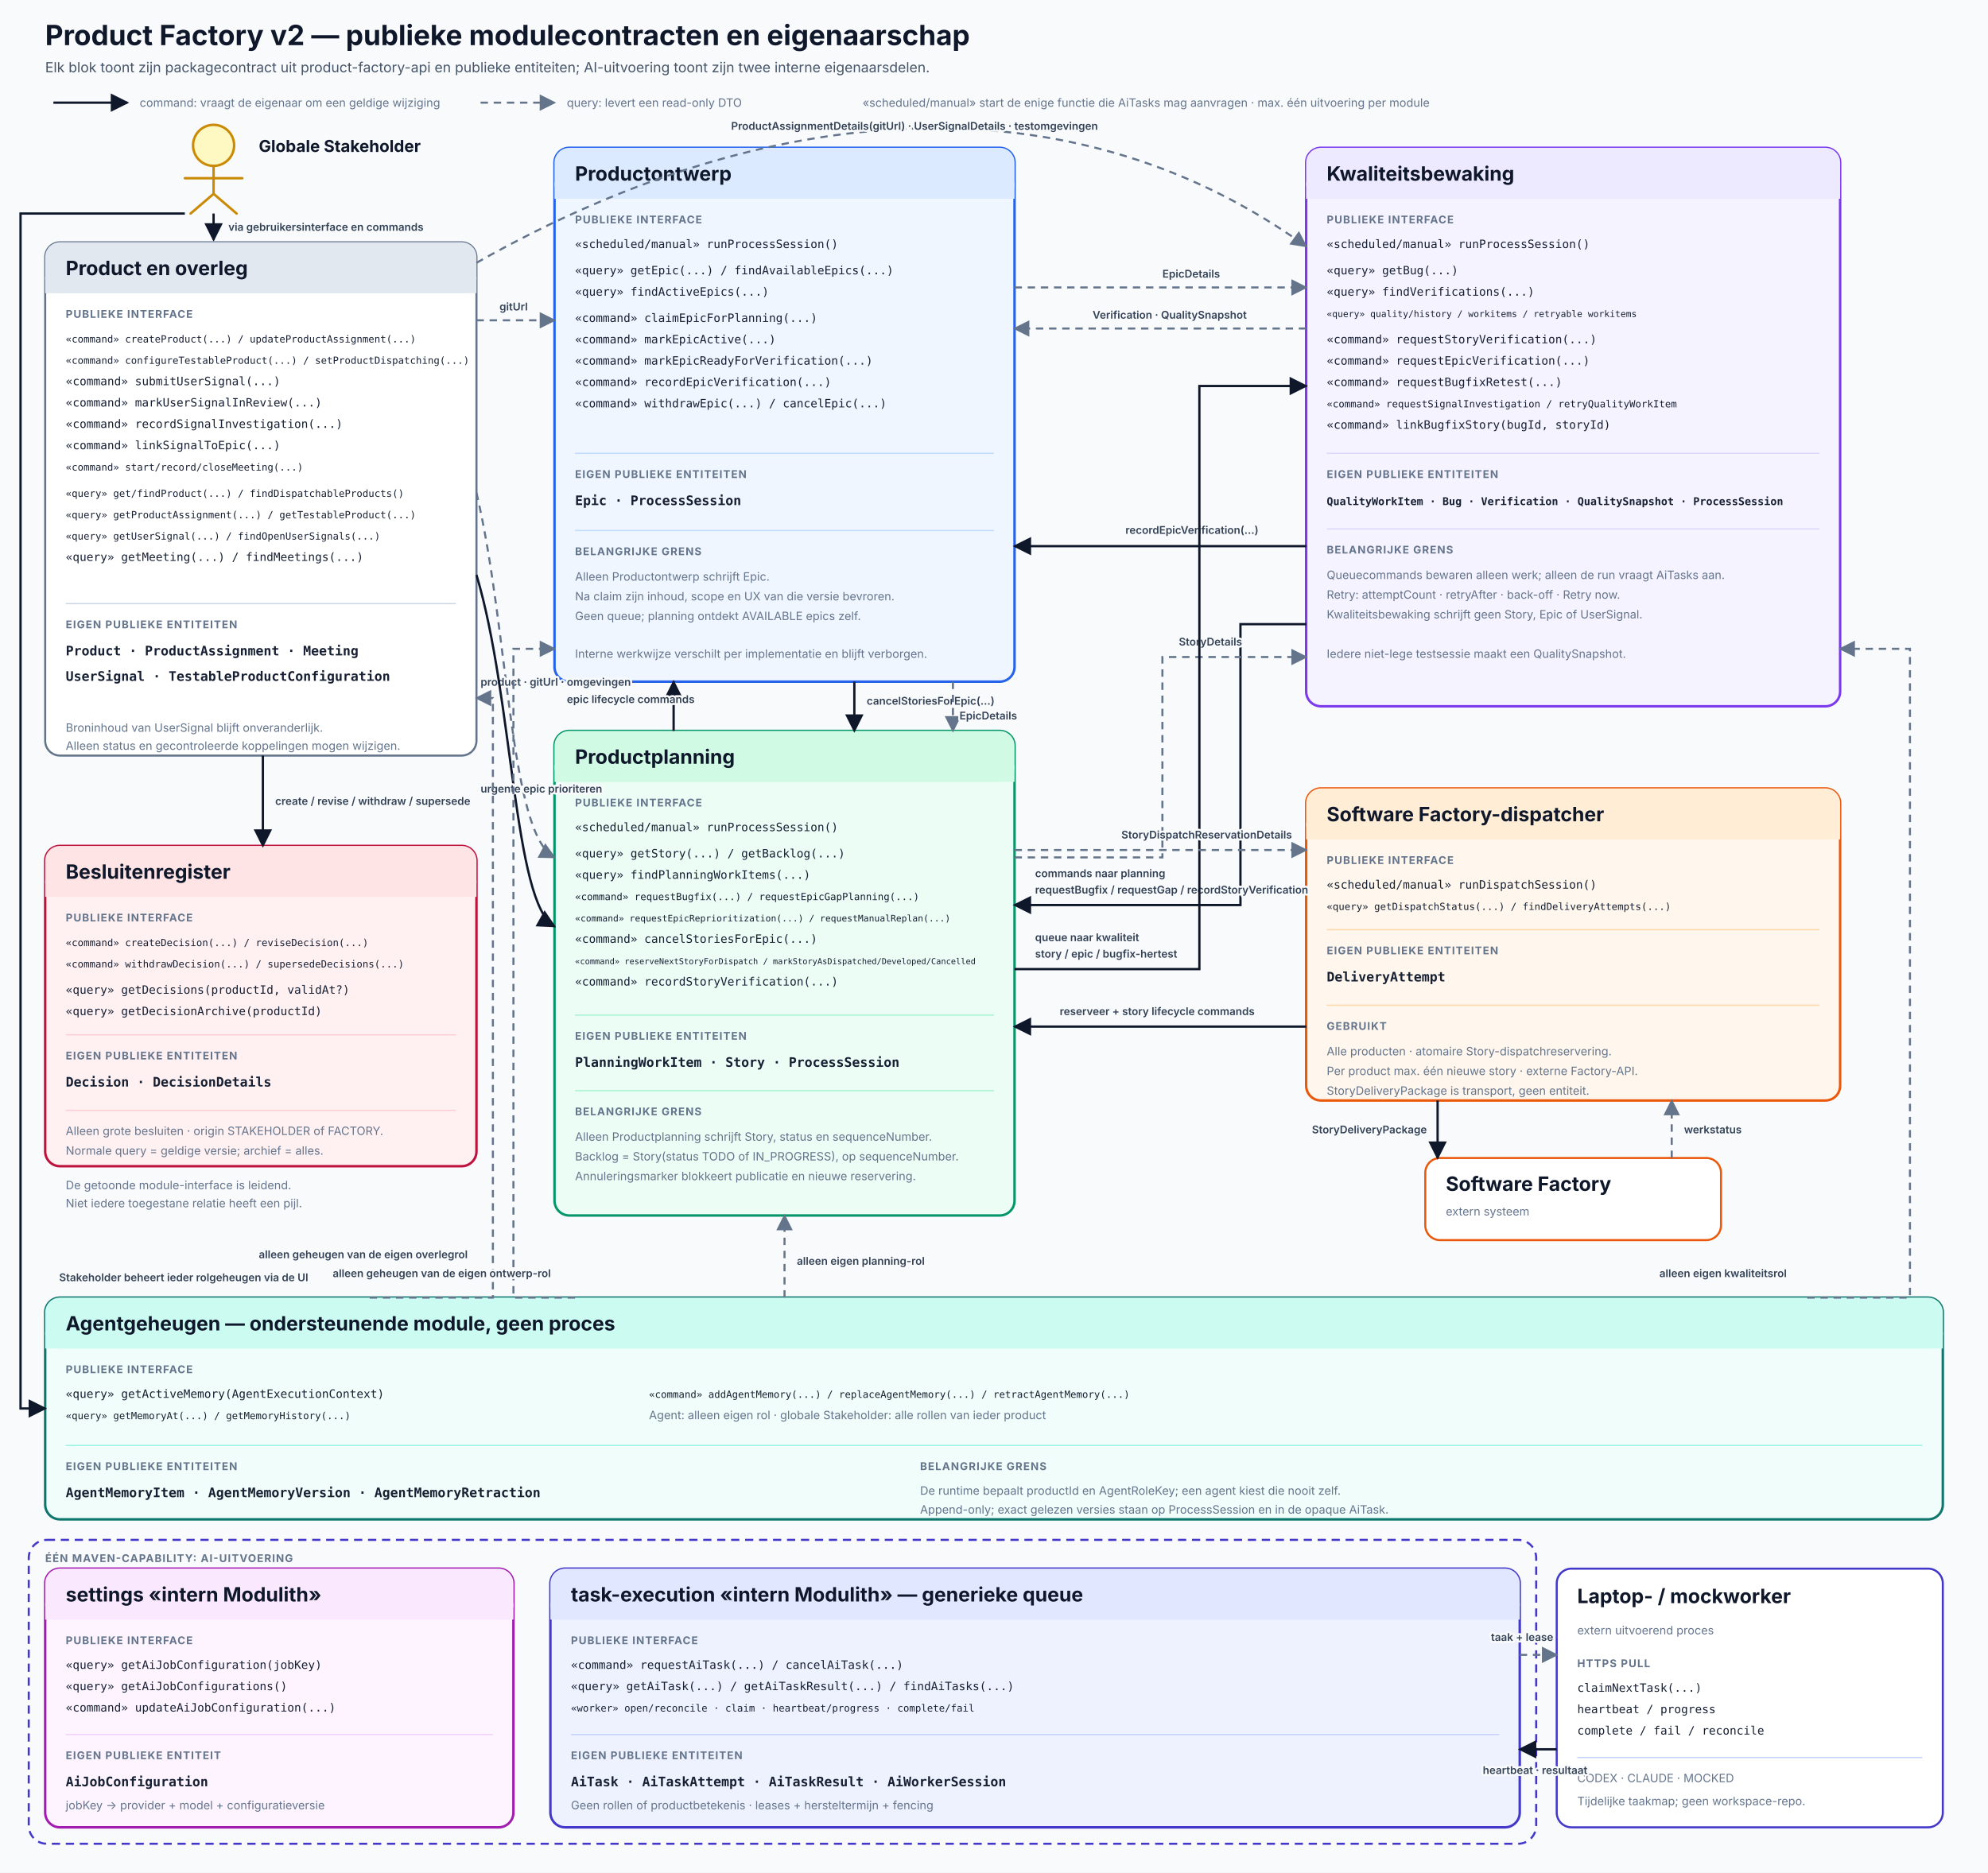
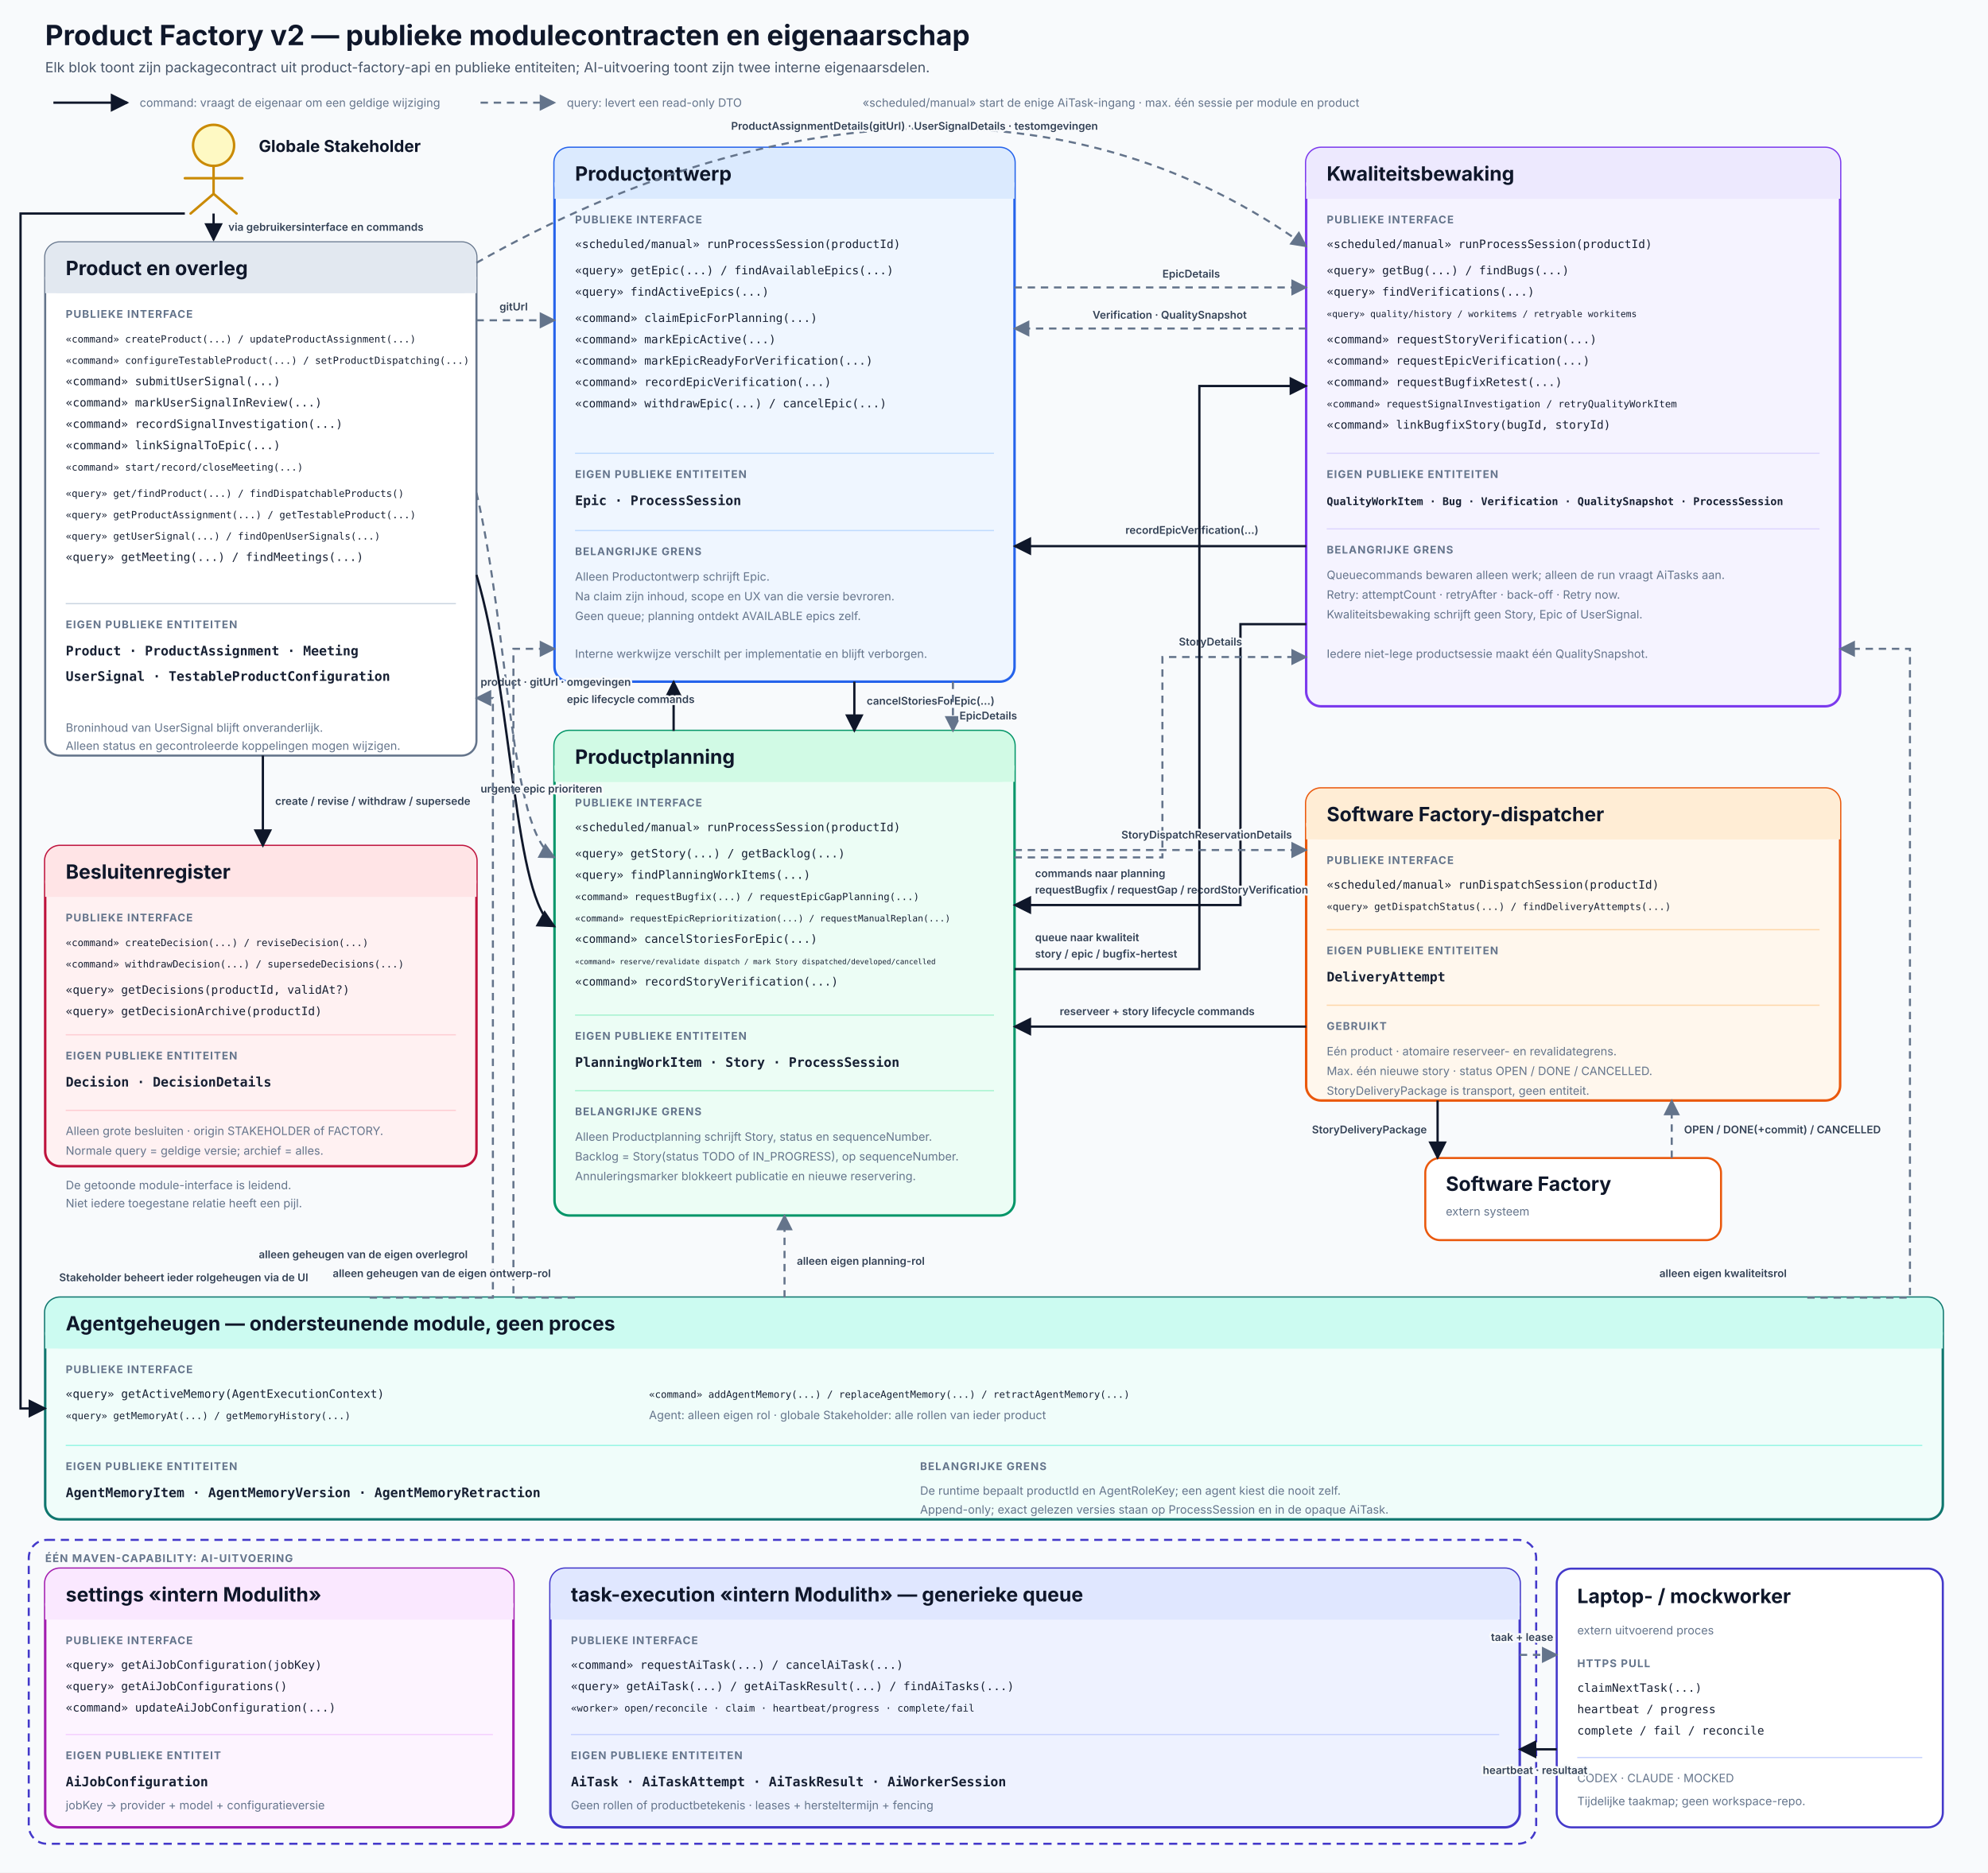
<svg xmlns="http://www.w3.org/2000/svg" width="2420" height="2280" viewBox="0 0 2420 2280" role="img" aria-labelledby="title desc">
  <defs>
    <marker id="commandArrow" viewBox="0 0 10 10" refX="9" refY="5" markerWidth="8" markerHeight="8" orient="auto">
      <path d="M0 0 L10 5 L0 10 Z" fill="#0f172a" />
    </marker>
    <marker id="queryArrow" viewBox="0 0 10 10" refX="9" refY="5" markerWidth="8" markerHeight="8" orient="auto">
      <path d="M0 0 L10 5 L0 10 Z" fill="#64748b" />
    </marker>
    <style>
      .title { font: 700 34px Inter, Arial, sans-serif; fill: #0f172a; }
      .subtitle { font: 400 17px Inter, Arial, sans-serif; fill: #475569; }
      .module-title { font: 700 24px Inter, Arial, sans-serif; fill: #0f172a; }
      .section-title { font: 700 13px Inter, Arial, sans-serif; letter-spacing: 1px; fill: #64748b; }
      .api { font: 500 14px ui-monospace, SFMono-Regular, Menlo, monospace; fill: #172033; }
      .entity { font: 600 16px ui-monospace, SFMono-Regular, Menlo, monospace; fill: #172033; }
      .note { font: 400 14px Inter, Arial, sans-serif; fill: #64748b; }
      .flow { font: 600 13px Inter, Arial, sans-serif; fill: #334155; paint-order: stroke; stroke: #f8fafc; stroke-width: 5px; stroke-linejoin: round; }
      .command { fill: none; stroke: #0f172a; stroke-width: 2.8; marker-end: url(#commandArrow); }
      .query { fill: none; stroke: #64748b; stroke-width: 2.5; stroke-dasharray: 9 7; marker-end: url(#queryArrow); }
      .divider { stroke-width: 1.5; }
    </style>
  </defs>
  <rect width="2420" height="2280" fill="#f8fafc" />
  <text x="55" y="55" class="title">Product Factory v2 — publieke modulecontracten en eigenaarschap</text>
  <text x="55" y="88" class="subtitle">Elk blok toont zijn packagecontract uit product-factory-api en publieke entiteiten; AI-uitvoering toont zijn twee interne eigenaarsdelen.</text>
  <path d="M65 125 H155" class="command" />
  <text x="170" y="130" class="note">command: vraagt de eigenaar om een geldige wijziging</text>
  <path d="M585 125 H675" class="query" />
  <text x="690" y="130" class="note">query: levert een read-only DTO</text>
-   <text x="1050" y="130" class="note">«scheduled/manual» start de enige functie die AiTasks mag aanvragen · max. één uitvoering per module</text>
+   <text x="1050" y="130" class="note">«scheduled/manual» start de enige AiTask-ingang · max. één sessie per module en product</text>
  <circle cx="260" cy="177" r="25" fill="#fef9c3" stroke="#ca8a04" stroke-width="3" />
  <path d="M260 202 V236 M225 217 H295 M260 236 L232 260 M260 236 L288 260" fill="none" stroke="#ca8a04" stroke-width="3" stroke-linecap="round" />
  <text x="315" y="185" class="module-title" style="font-size:20px">Globale Stakeholder</text>
  <path d="M260 260 V292" class="command" />
  <text x="278" y="281" class="flow">via gebruikersinterface en commands</text>
  <rect x="55" y="295" width="525" height="625" rx="18" fill="#ffffff" stroke="#64748b" stroke-width="2.5" />
  <rect x="55" y="295" width="525" height="62" rx="18" fill="#e2e8f0" />
  <path d="M55 337 V357 H580 V337" fill="#e2e8f0" />
  <text x="80" y="335" class="module-title">Product en overleg</text>
  <text x="80" y="387" class="section-title">PUBLIEKE INTERFACE</text>
  <text x="80" y="417" class="api" style="font-size:12px">«command» createProduct(...) / updateProductAssignment(...)</text>
  <text x="80" y="443" class="api" style="font-size:12px">«command» configureTestableProduct(...) / setProductDispatching(...)</text>
  <text x="80" y="469" class="api">«command» submitUserSignal(...)</text>
  <text x="80" y="495" class="api">«command» markUserSignalInReview(...)</text>
  <text x="80" y="521" class="api">«command» recordSignalInvestigation(...)</text>
  <text x="80" y="547" class="api">«command» linkSignalToEpic(...)</text>
  <text x="80" y="573" class="api" style="font-size:12px">«command» start/record/closeMeeting(...)</text>
  <text x="80" y="605" class="api" style="font-size:12px">«query» get/findProduct(...) / findDispatchableProducts()</text>
  <text x="80" y="631" class="api" style="font-size:12px">«query» getProductAssignment(...) / getTestableProduct(...)</text>
  <text x="80" y="657" class="api" style="font-size:12px">«query» getUserSignal(...) / findOpenUserSignals(...)</text>
  <text x="80" y="683" class="api">«query» getMeeting(...) / findMeetings(...)</text>
  <line x1="80" y1="735" x2="555" y2="735" class="divider" stroke="#cbd5e1" />
  <text x="80" y="765" class="section-title">EIGEN PUBLIEKE ENTITEITEN</text>
  <text x="80" y="798" class="entity">Product · ProductAssignment · Meeting</text>
  <text x="80" y="829" class="entity">UserSignal · TestableProductConfiguration</text>
  <text x="80" y="891" class="note">Broninhoud van UserSignal blijft onveranderlijk.</text>
  <text x="80" y="913" class="note">Alleen status en gecontroleerde koppelingen mogen wijzigen.</text>
  <rect x="675" y="180" width="560" height="650" rx="18" fill="#eff6ff" stroke="#2563eb" stroke-width="3" />
  <rect x="675" y="180" width="560" height="62" rx="18" fill="#dbeafe" />
  <path d="M675 222 V242 H1235 V222" fill="#dbeafe" />
  <text x="700" y="220" class="module-title">Productontwerp</text>
  <text x="700" y="272" class="section-title">PUBLIEKE INTERFACE</text>
-   <text x="700" y="302" class="api">«scheduled/manual» runProcessSession()</text>
+   <text x="700" y="302" class="api">«scheduled/manual» runProcessSession(productId)</text>
  <text x="700" y="334" class="api">«query» getEpic(...) / findAvailableEpics(...)</text>
  <text x="700" y="360" class="api">«query» findActiveEpics(...)</text>
  <text x="700" y="392" class="api">«command» claimEpicForPlanning(...)</text>
  <text x="700" y="418" class="api">«command» markEpicActive(...)</text>
  <text x="700" y="444" class="api">«command» markEpicReadyForVerification(...)</text>
  <text x="700" y="470" class="api">«command» recordEpicVerification(...)</text>
  <text x="700" y="496" class="api">«command» withdrawEpic(...) / cancelEpic(...)</text>
  <line x1="700" y1="552" x2="1210" y2="552" class="divider" stroke="#bfdbfe" />
  <text x="700" y="582" class="section-title">EIGEN PUBLIEKE ENTITEITEN</text>
  <text x="700" y="615" class="entity">Epic · ProcessSession</text>
  <line x1="700" y1="646" x2="1210" y2="646" class="divider" stroke="#bfdbfe" />
  <text x="700" y="676" class="section-title">BELANGRIJKE GRENS</text>
  <text x="700" y="707" class="note">Alleen Productontwerp schrijft Epic.</text>
  <text x="700" y="731" class="note">Na claim zijn inhoud, scope en UX van die versie bevroren.</text>
  <text x="700" y="755" class="note">Geen queue; planning ontdekt AVAILABLE epics zelf.</text>
  <text x="700" y="801" class="note">Interne werkwijze verschilt per implementatie en blijft verborgen.</text>
  <rect x="675" y="890" width="560" height="590" rx="18" fill="#ecfdf5" stroke="#059669" stroke-width="3" />
  <rect x="675" y="890" width="560" height="62" rx="18" fill="#d1fae5" />
  <path d="M675 932 V952 H1235 V932" fill="#d1fae5" />
  <text x="700" y="930" class="module-title">Productplanning</text>
  <text x="700" y="982" class="section-title">PUBLIEKE INTERFACE</text>
-   <text x="700" y="1012" class="api">«scheduled/manual» runProcessSession()</text>
+   <text x="700" y="1012" class="api">«scheduled/manual» runProcessSession(productId)</text>
  <text x="700" y="1044" class="api">«query» getStory(...) / getBacklog(...)</text>
  <text x="700" y="1070" class="api">«query» findPlanningWorkItems(...)</text>
  <text x="700" y="1096" class="api" style="font-size:12px">«command» requestBugfix(...) / requestEpicGapPlanning(...)</text>
  <text x="700" y="1122" class="api" style="font-size:11px">«command» requestEpicReprioritization(...) / requestManualReplan(...)</text>
  <text x="700" y="1148" class="api">«command» cancelStoriesForEpic(...)</text>
-   <text x="700" y="1174" class="api" style="font-size:10px">«command» reserveNextStoryForDispatch / markStoryAsDispatched/Developed/Cancelled</text>
+   <text x="700" y="1174" class="api" style="font-size:9px">«command» reserve/revalidate dispatch / mark Story dispatched/developed/cancelled</text>
  <text x="700" y="1200" class="api">«command» recordStoryVerification(...)</text>
  <line x1="700" y1="1236" x2="1210" y2="1236" class="divider" stroke="#a7f3d0" />
  <text x="700" y="1266" class="section-title">EIGEN PUBLIEKE ENTITEITEN</text>
  <text x="700" y="1299" class="entity">PlanningWorkItem · Story · ProcessSession</text>
  <line x1="700" y1="1328" x2="1210" y2="1328" class="divider" stroke="#a7f3d0" />
  <text x="700" y="1358" class="section-title">BELANGRIJKE GRENS</text>
  <text x="700" y="1389" class="note">Alleen Productplanning schrijft Story, status en sequenceNumber.</text>
  <text x="700" y="1413" class="note">Backlog = Story(status TODO of IN_PROGRESS), op sequenceNumber.</text>
  <text x="700" y="1437" class="note">Annuleringsmarker blokkeert publicatie en nieuwe reservering.</text>
  <g transform="translate(220 0)">
    <rect x="1370" y="180" width="650" height="680" rx="18" fill="#f5f3ff" stroke="#7c3aed" stroke-width="3" />
    <rect x="1370" y="180" width="650" height="62" rx="18" fill="#ede9fe" />
    <path d="M1370 222 V242 H2020 V222" fill="#ede9fe" />
    <text x="1395" y="220" class="module-title">Kwaliteitsbewaking</text>
    <text x="1395" y="272" class="section-title">PUBLIEKE INTERFACE</text>
-     <text x="1395" y="302" class="api">«scheduled/manual» runProcessSession()</text>
-     <text x="1395" y="334" class="api">«query» getBug(...)</text>
+     <text x="1395" y="302" class="api">«scheduled/manual» runProcessSession(productId)</text>
+     <text x="1395" y="334" class="api">«query» getBug(...) / findBugs(...)</text>
    <text x="1395" y="360" class="api">«query» findVerifications(...)</text>
    <text x="1395" y="386" class="api" style="font-size:11px">«query» quality/history / workitems / retryable workitems</text>
    <text x="1395" y="418" class="api">«command» requestStoryVerification(...)</text>
    <text x="1395" y="444" class="api">«command» requestEpicVerification(...)</text>
    <text x="1395" y="470" class="api">«command» requestBugfixRetest(...)</text>
    <text x="1395" y="496" class="api" style="font-size:12px">«command» requestSignalInvestigation / retryQualityWorkItem</text>
    <text x="1395" y="522" class="api">«command» linkBugfixStory(bugId, storyId)</text>
    <line x1="1395" y1="552" x2="1995" y2="552" class="divider" stroke="#ddd6fe" />
    <text x="1395" y="582" class="section-title">EIGEN PUBLIEKE ENTITEITEN</text>
    <text x="1395" y="615" class="entity" style="font-size:13px">QualityWorkItem · Bug · Verification · QualitySnapshot · ProcessSession</text>
    <line x1="1395" y1="644" x2="1995" y2="644" class="divider" stroke="#ddd6fe" />
    <text x="1395" y="674" class="section-title">BELANGRIJKE GRENS</text>
    <text x="1395" y="705" class="note">Queuecommands bewaren alleen werk; alleen de run vraagt AiTasks aan.</text>
    <text x="1395" y="729" class="note">Retry: attemptCount · retryAfter · back-off · Retry now.</text>
    <text x="1395" y="753" class="note">Kwaliteitsbewaking schrijft geen Story, Epic of UserSignal.</text>
-     <text x="1395" y="801" class="note">Iedere niet-lege testsessie maakt een QualitySnapshot.</text>
+     <text x="1395" y="801" class="note">Iedere niet-lege productsessie maakt één QualitySnapshot.</text>
  </g>
  <rect x="55" y="1030" width="525" height="390" rx="18" fill="#fff1f2" stroke="#be123c" stroke-width="3" />
  <rect x="55" y="1030" width="525" height="62" rx="18" fill="#ffe4e6" />
  <path d="M55 1072 V1092 H580 V1072" fill="#ffe4e6" />
  <text x="80" y="1070" class="module-title">Besluitenregister</text>
  <text x="80" y="1122" class="section-title">PUBLIEKE INTERFACE</text>
  <text x="80" y="1152" class="api" style="font-size:12px">«command» createDecision(...) / reviseDecision(...)</text>
  <text x="80" y="1178" class="api" style="font-size:12px">«command» withdrawDecision(...) / supersedeDecisions(...)</text>
  <text x="80" y="1210" class="api">«query» getDecisions(productId, validAt?)</text>
  <text x="80" y="1236" class="api">«query» getDecisionArchive(productId)</text>
  <line x1="80" y1="1260" x2="555" y2="1260" class="divider" stroke="#fecdd3" />
  <text x="80" y="1290" class="section-title">EIGEN PUBLIEKE ENTITEITEN</text>
  <text x="80" y="1323" class="entity">Decision · DecisionDetails</text>
  <line x1="80" y1="1352" x2="555" y2="1352" class="divider" stroke="#fecdd3" />
  <text x="80" y="1382" class="note">Alleen grote besluiten · origin STAKEHOLDER of FACTORY.</text>
  <text x="80" y="1406" class="note">Normale query = geldige versie; archief = alles.</text>
  <g transform="translate(220 0)">
    <rect x="1370" y="960" width="650" height="380" rx="18" fill="#fff7ed" stroke="#ea580c" stroke-width="3" />
    <rect x="1370" y="960" width="650" height="62" rx="18" fill="#ffedd5" />
    <path d="M1370 1002 V1022 H2020 V1002" fill="#ffedd5" />
    <text x="1395" y="1000" class="module-title">Software Factory-dispatcher</text>
    <text x="1395" y="1052" class="section-title">PUBLIEKE INTERFACE</text>
-     <text x="1395" y="1082" class="api">«scheduled/manual» runDispatchSession()</text>
+     <text x="1395" y="1082" class="api">«scheduled/manual» runDispatchSession(productId)</text>
    <text x="1395" y="1108" class="api" style="font-size:12px">«query» getDispatchStatus(...) / findDeliveryAttempts(...)</text>
    <line x1="1395" y1="1132" x2="1995" y2="1132" class="divider" stroke="#fed7aa" />
    <text x="1395" y="1162" class="section-title">EIGEN PUBLIEKE ENTITEITEN</text>
    <text x="1395" y="1195" class="entity">DeliveryAttempt</text>
    <line x1="1395" y1="1224" x2="1995" y2="1224" class="divider" stroke="#fed7aa" />
    <text x="1395" y="1254" class="section-title">GEBRUIKT</text>
-     <text x="1395" y="1285" class="note">Alle producten · atomaire Story-dispatchreservering.</text>
-     <text x="1395" y="1309" class="note">Per product max. één nieuwe story · externe Factory-API.</text>
+     <text x="1395" y="1285" class="note">Eén product · atomaire reserveer- en revalidategrens.</text>
+     <text x="1395" y="1309" class="note">Max. één nieuwe story · status OPEN / DONE / CANCELLED.</text>
    <text x="1395" y="1333" class="note">StoryDeliveryPackage is transport, geen entiteit.</text>
  </g>
  <g transform="translate(220 0)">
    <rect x="1515" y="1410" width="360" height="100" rx="18" fill="#ffffff" stroke="#ea580c" stroke-width="2.5" />
    <text x="1540" y="1450" class="module-title">Software Factory</text>
    <text x="1540" y="1480" class="note">extern systeem</text>
  </g>
  <path d="M580 390 H675" class="query" />
  <text x="608" y="378" class="flow">gitUrl</text>
  <path d="M580 600 C620 770 620 1015 675 1044" class="query" />
  <text x="585" y="835" class="flow">product · gitUrl · omgevingen</text>
  <path d="M580 700 C625 850 625 1100 675 1128" class="command" />
  <text x="585" y="965" class="flow">urgente epic prioriteren</text>
  <path d="M580 320 C960 105 1320 105 1590 300" class="query" />
  <text x="890" y="158" class="flow">ProductAssignmentDetails(gitUrl) · UserSignalDetails · testomgevingen</text>
  <path d="M820 890 V830" class="command" />
  <text x="690" y="856" class="flow">epic lifecycle commands</text>
  <path d="M1040 830 V890" class="command" />
  <text x="1055" y="858" class="flow">cancelStoriesForEpic(...)</text>
  <path d="M1160 830 V890" class="query" />
  <text x="1168" y="876" class="flow">EpicDetails</text>
  <path d="M1235 350 H1590" class="query" />
  <text x="1415" y="338" class="flow">EpicDetails</text>
  <path d="M1590 400 H1235" class="query" />
  <text x="1330" y="388" class="flow">Verification · QualitySnapshot</text>
  <path d="M1590 665 H1235" class="command" />
  <text x="1370" y="650" class="flow">recordEpicVerification(...)</text>
  <path d="M1590 760 H1510 V1102 H1235" class="command" />
  <text x="1260" y="1068" class="flow">commands naar planning</text>
  <text x="1260" y="1088" class="flow">requestBugfix / requestGap / recordStoryVerification</text>
  <path d="M1235 1044 H1415 V800 H1590" class="query" />
  <text x="1435" y="786" class="flow">StoryDetails</text>
  <path d="M1235 1180 H1460 V470 H1590" class="command" />
  <text x="1260" y="1146" class="flow">queue naar kwaliteit</text>
  <text x="1260" y="1166" class="flow">story / epic / bugfix-hertest</text>
  <path d="M1590 1250 H1235" class="command" />
  <text x="1290" y="1236" class="flow">reserveer + story lifecycle commands</text>
  <path d="M1235 1035 H1590" class="query" />
  <text x="1365" y="1021" class="flow">StoryDispatchReservationDetails</text>
  <path d="M1750 1340 V1410" class="command" />
  <text x="1597" y="1380" class="flow">StoryDeliveryPackage</text>
  <path d="M2035 1410 V1340" class="query" />
-   <text x="2050" y="1380" class="flow">werkstatus</text>
+   <text x="2050" y="1380" class="flow">OPEN / DONE(+commit) / CANCELLED</text>
  <path d="M320 920 V1030" class="command" />
  <text x="335" y="980" class="flow">create / revise / withdraw / supersede</text>
  <text x="80" y="1448" class="note">De getoonde module-interface is leidend.</text>
  <text x="80" y="1470" class="note">Niet iedere toegestane relatie heeft een pijl.</text>
  <rect x="55" y="1580" width="2310" height="270" rx="18" fill="#f0fdfa" stroke="#0f766e" stroke-width="3" />
  <rect x="55" y="1580" width="2310" height="62" rx="18" fill="#ccfbf1" />
  <path d="M55 1622 V1642 H2365 V1622" fill="#ccfbf1" />
  <text x="80" y="1620" class="module-title">Agentgeheugen — ondersteunende module, geen proces</text>
  <text x="80" y="1672" class="section-title">PUBLIEKE INTERFACE</text>
  <text x="80" y="1702" class="api">«query» getActiveMemory(AgentExecutionContext)</text>
  <text x="80" y="1728" class="api" style="font-size:12px">«query» getMemoryAt(...) / getMemoryHistory(...)</text>
  <text x="790" y="1702" class="api" style="font-size:12px">«command» addAgentMemory(...) / replaceAgentMemory(...) / retractAgentMemory(...)</text>
  <text x="790" y="1728" class="note">Agent: alleen eigen rol · globale Stakeholder: alle rollen van ieder product</text>
  <line x1="80" y1="1760" x2="2340" y2="1760" class="divider" stroke="#99f6e4" />
  <text x="80" y="1790" class="section-title">EIGEN PUBLIEKE ENTITEITEN</text>
  <text x="80" y="1823" class="entity">AgentMemoryItem · AgentMemoryVersion · AgentMemoryRetraction</text>
  <text x="1120" y="1790" class="section-title">BELANGRIJKE GRENS</text>
  <text x="1120" y="1820" class="note">De runtime bepaalt productId en AgentRoleKey; een agent kiest die nooit zelf.</text>
  <text x="1120" y="1843" class="note">Append-only; exact gelezen versies staan op ProcessSession en in de opaque AiTask.</text>
  <path d="M450 1580 H600 V850 H580" class="query" />
  <text x="315" y="1532" class="flow">alleen geheugen van de eigen overlegrol</text>
  <path d="M700 1580 H625 V790 H675" class="query" />
  <text x="405" y="1555" class="flow">alleen geheugen van de eigen ontwerp-rol</text>
  <path d="M955 1580 V1480" class="query" />
  <text x="970" y="1540" class="flow">alleen eigen planning-rol</text>
  <path d="M2200 1580 H2325 V790 H2240" class="query" />
  <text x="2020" y="1555" class="flow">alleen eigen kwaliteitsrol</text>
  <path d="M225 260 H25 V1715 H55" class="command" />
  <text x="72" y="1560" class="flow">Stakeholder beheert ieder rolgeheugen via de UI</text>
  <rect x="35" y="1875" width="1835" height="370" rx="22" fill="none" stroke="#4338ca" stroke-width="2.5" stroke-dasharray="10 7" />
  <text x="55" y="1902" class="section-title">ÉÉN MAVEN-CAPABILITY: AI-UITVOERING</text>
  <rect x="55" y="1910" width="570" height="315" rx="18" fill="#fdf4ff" stroke="#a21caf" stroke-width="3" />
  <rect x="55" y="1910" width="570" height="62" rx="18" fill="#fae8ff" />
  <path d="M55 1952 V1972 H625 V1952" fill="#fae8ff" />
  <text x="80" y="1950" class="module-title">settings «intern Modulith»</text>
  <text x="80" y="2002" class="section-title">PUBLIEKE INTERFACE</text>
  <text x="80" y="2032" class="api">«query» getAiJobConfiguration(jobKey)</text>
  <text x="80" y="2058" class="api">«query» getAiJobConfigurations()</text>
  <text x="80" y="2084" class="api">«command» updateAiJobConfiguration(...)</text>
  <line x1="80" y1="2112" x2="600" y2="2112" class="divider" stroke="#f5d0fe" />
  <text x="80" y="2142" class="section-title">EIGEN PUBLIEKE ENTITEIT</text>
  <text x="80" y="2175" class="entity">AiJobConfiguration</text>
  <text x="80" y="2203" class="note">jobKey → provider + model + configuratieversie</text>
  <rect x="670" y="1910" width="1180" height="315" rx="18" fill="#eef2ff" stroke="#4338ca" stroke-width="3" />
  <rect x="670" y="1910" width="1180" height="62" rx="18" fill="#e0e7ff" />
  <path d="M670 1952 V1972 H1850 V1952" fill="#e0e7ff" />
  <text x="695" y="1950" class="module-title">task-execution «intern Modulith» — generieke queue</text>
  <text x="695" y="2002" class="section-title">PUBLIEKE INTERFACE</text>
  <text x="695" y="2032" class="api">«command» requestAiTask(...) / cancelAiTask(...)</text>
  <text x="695" y="2058" class="api">«query» getAiTask(...) / getAiTaskResult(...) / findAiTasks(...)</text>
  <text x="695" y="2084" class="api" style="font-size:12px">«worker» open/reconcile · claim · heartbeat/progress · complete/fail</text>
  <line x1="695" y1="2112" x2="1825" y2="2112" class="divider" stroke="#c7d2fe" />
  <text x="695" y="2142" class="section-title">EIGEN PUBLIEKE ENTITEITEN</text>
  <text x="695" y="2175" class="entity">AiTask · AiTaskAttempt · AiTaskResult · AiWorkerSession</text>
  <text x="695" y="2203" class="note">Geen rollen of productbetekenis · leases + hersteltermijn + fencing</text>
  <rect x="1895" y="1910" width="470" height="315" rx="18" fill="#ffffff" stroke="#4338ca" stroke-width="2.5" />
  <text x="1920" y="1952" class="module-title">Laptop- / mockworker</text>
  <text x="1920" y="1990" class="note">extern uitvoerend proces</text>
  <text x="1920" y="2030" class="section-title">HTTPS PULL</text>
  <text x="1920" y="2060" class="api">claimNextTask(...)</text>
  <text x="1920" y="2086" class="api">heartbeat / progress</text>
  <text x="1920" y="2112" class="api">complete / fail / reconcile</text>
  <line x1="1920" y1="2140" x2="2340" y2="2140" class="divider" stroke="#c7d2fe" />
  <text x="1920" y="2170" class="note">CODEX · CLAUDE · MOCKED</text>
  <text x="1920" y="2198" class="note">Tijdelijke taakmap; geen workspace-repo.</text>
  <path d="M1850 2015 H1895" class="query" />
  <text x="1815" y="1998" class="flow">taak + lease</text>
  <path d="M1895 2130 H1850" class="command" />
  <text x="1805" y="2160" class="flow">heartbeat · resultaat</text>
</svg>
